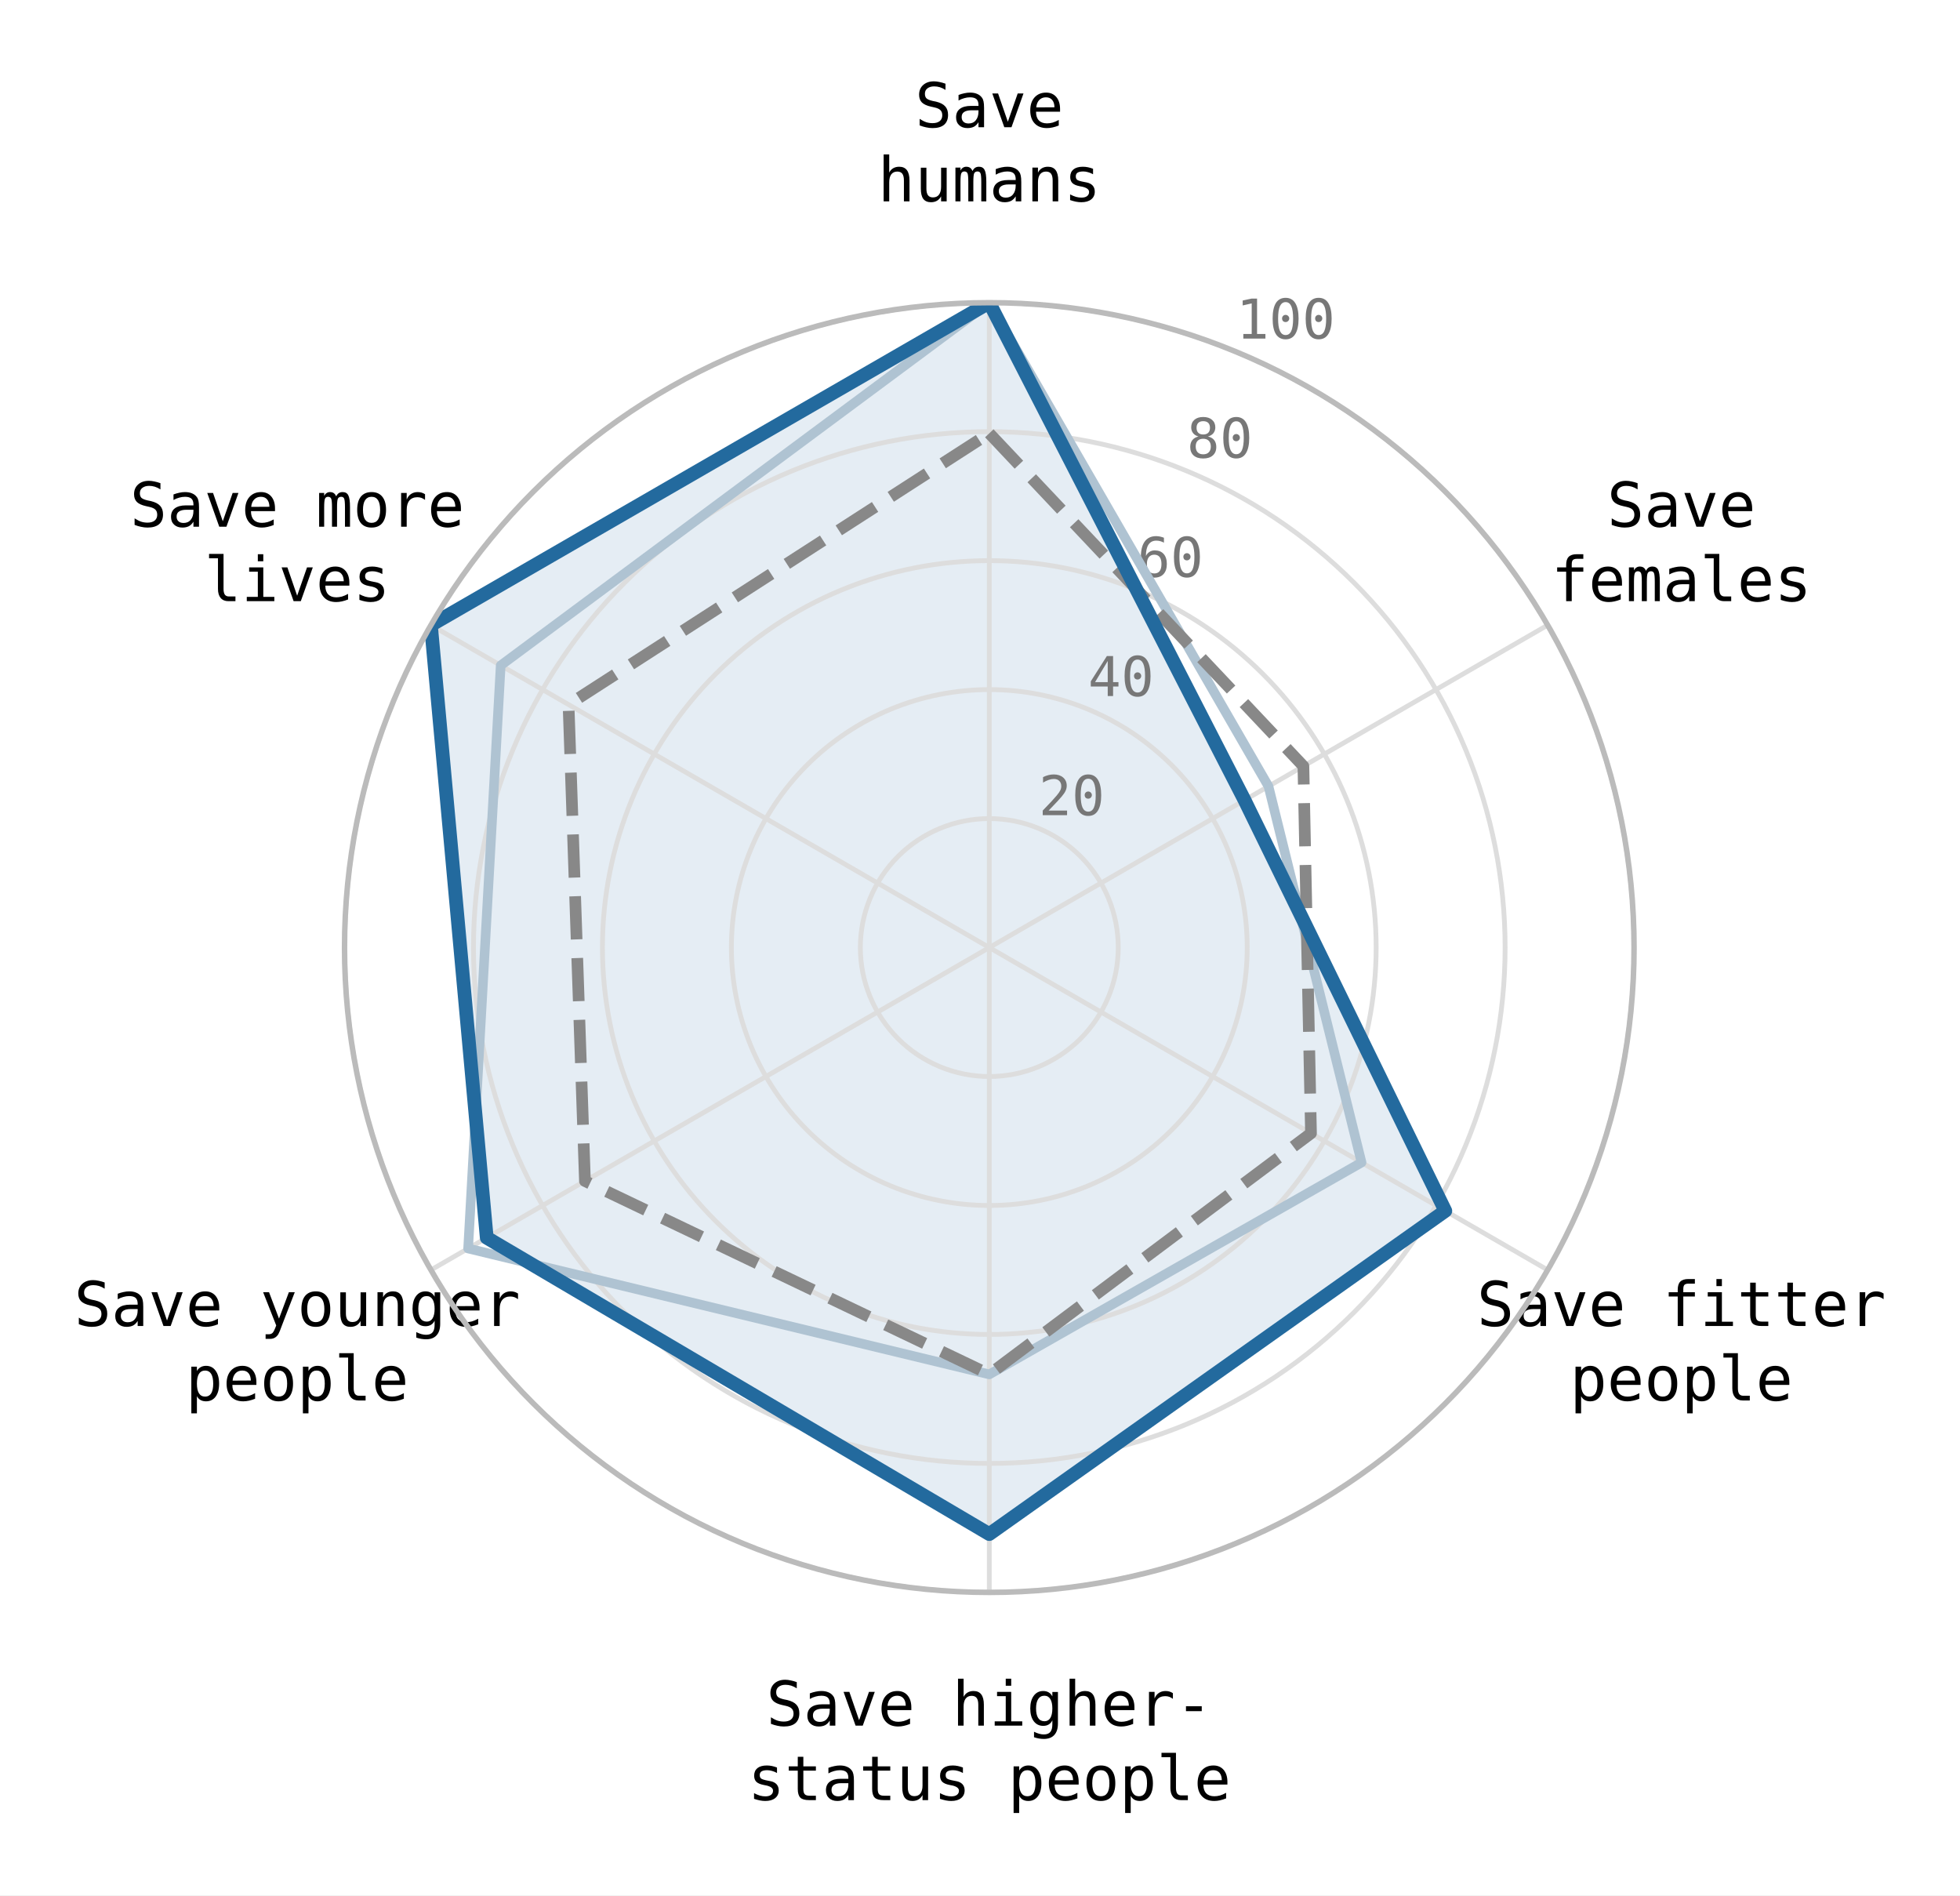
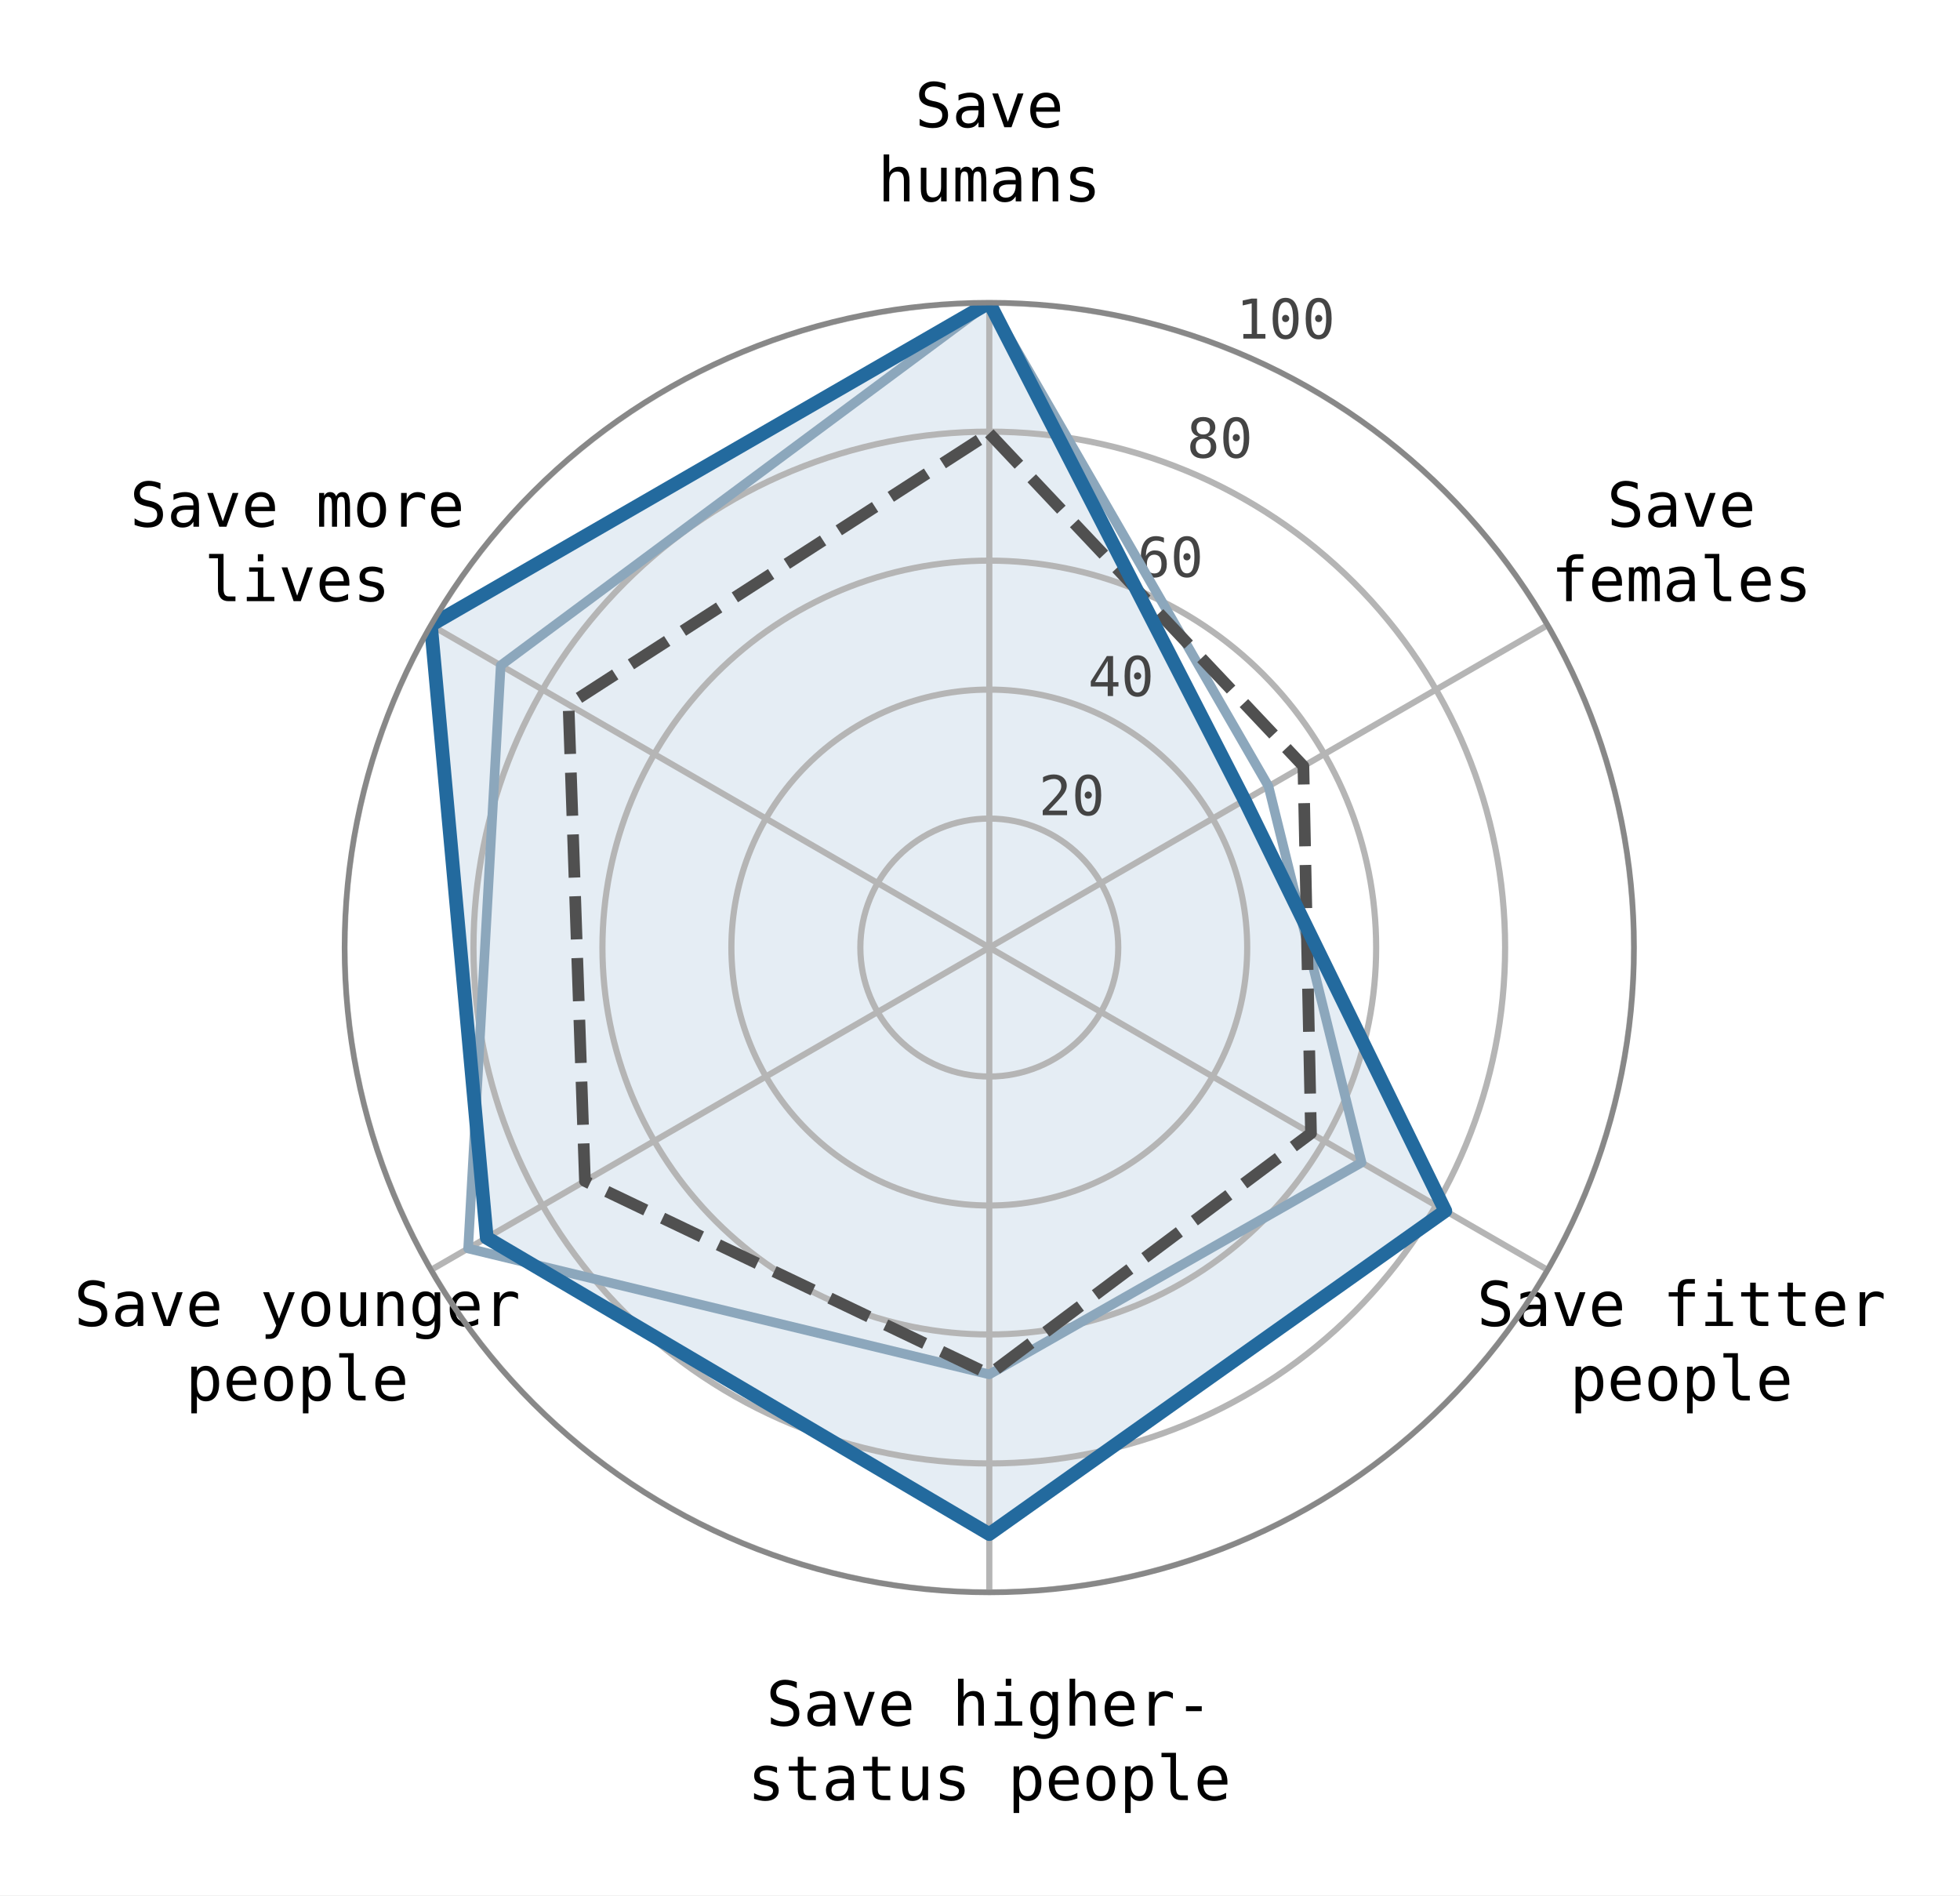
<svg xmlns="http://www.w3.org/2000/svg" width="285.625pt" height="276.148pt" viewBox="0 0 285.625 276.148" version="1.1">
  <defs>
    <style type="text/css">*{stroke-linejoin: round; stroke-linecap: butt}</style>
  </defs>
  <g id="figure_1">
    <g id="patch_1">
      <path d="M 0 276.148  L 285.625 276.148  L 285.625 0  L 0 0  z " style="fill: #ffffff" />
    </g>
    <g id="axes_1">
      <g id="patch_2">
        <path d="M 238.127 138.062  C 238.127 125.723 235.697 113.505 230.975 102.105  C 226.253 90.706 219.332 80.347 210.607 71.622  C 201.882 62.898 191.523 55.976 180.124 51.254  C 168.724 46.533 156.506 44.102 144.167 44.102  C 131.828 44.102 119.61 46.533 108.21 51.254  C 96.811 55.976 86.452 62.898 77.727 71.622  C 69.002 80.347 62.081 90.706 57.359 102.105  C 52.637 113.505 50.207 125.723 50.207 138.062  C 50.207 150.401 52.637 162.62 57.359 174.019  C 62.081 185.419 69.002 195.777 77.727 204.502  C 86.452 213.227 96.811 220.148 108.21 224.87  C 119.61 229.592 131.828 232.022 144.167 232.022  C 156.506 232.022 168.724 229.592 180.124 224.87  C 191.523 220.148 201.882 213.227 210.607 204.502  C 219.332 195.777 226.253 185.419 230.975 174.019  C 235.697 162.62 238.127 150.401 238.127 138.062  M 144.167 138.062  C 144.167 138.062 144.167 138.062 144.167 138.062  C 144.167 138.062 144.167 138.062 144.167 138.062  C 144.167 138.062 144.167 138.062 144.167 138.062  C 144.167 138.062 144.167 138.062 144.167 138.062  C 144.167 138.062 144.167 138.062 144.167 138.062  C 144.167 138.062 144.167 138.062 144.167 138.062  C 144.167 138.062 144.167 138.062 144.167 138.062  C 144.167 138.062 144.167 138.062 144.167 138.062  C 144.167 138.062 144.167 138.062 144.167 138.062  C 144.167 138.062 144.167 138.062 144.167 138.062  C 144.167 138.062 144.167 138.062 144.167 138.062  C 144.167 138.062 144.167 138.062 144.167 138.062  C 144.167 138.062 144.167 138.062 144.167 138.062  C 144.167 138.062 144.167 138.062 144.167 138.062  C 144.167 138.062 144.167 138.062 144.167 138.062  C 144.167 138.062 144.167 138.062 144.167 138.062  z " style="fill: #ffffff" />
      </g>
      <g id="patch_3">
        <path d="M 144.167 44.102  L 181.366 116.586  L 210.621 176.429  L 144.167 223.521  L 70.932 180.344  L 62.795 91.082  z " clip-path="url(#p971cfce6de)" style="fill: #236a9e; opacity: 0.12; stroke: #236a9e; stroke-linejoin: miter" />
      </g>
      <g id="matplotlib.axis_1">
        <g id="xtick_1">
          <g id="line2d_1">
-             <path d="M 144.167 138.062  L 144.167 44.102  " clip-path="url(#p971cfce6de)" style="fill: none; stroke: #dddddd; stroke-width: 0.7; stroke-linecap: square" />
+             <path d="M 144.167 138.062  L 144.167 44.102  " clip-path="url(#p971cfce6de)" style="fill: none; stroke: #b5b5b5; stroke-width: 0.9; stroke-linecap: square" />
          </g>
          <g id="text_1">
            <text style="font-size: 9px; font-family: Menlo, Consolas, monospace" transform="translate(133.3304 18.53877)">Save</text>
            <text style="font-size: 9px; font-family: Menlo, Consolas, monospace" transform="translate(127.9122 29.34123)">humans</text>
          </g>
        </g>
        <g id="xtick_2">
          <g id="line2d_2">
-             <path d="M 144.167 138.062  L 225.539 91.082  " clip-path="url(#p971cfce6de)" style="fill: none; stroke: #dddddd; stroke-width: 0.7; stroke-linecap: square" />
+             <path d="M 144.167 138.062  L 225.539 91.082  " clip-path="url(#p971cfce6de)" style="fill: none; stroke: #b5b5b5; stroke-width: 0.9; stroke-linecap: square" />
          </g>
          <g id="text_2">
            <text style="font-size: 9px; font-family: Menlo, Consolas, monospace" transform="translate(234.1878 76.74486)">Save</text>
            <text style="font-size: 9px; font-family: Menlo, Consolas, monospace" transform="translate(226.0603 87.59514)">females</text>
          </g>
        </g>
        <g id="xtick_3">
          <g id="line2d_3">
-             <path d="M 144.167 138.062  L 225.539 185.042  " clip-path="url(#p971cfce6de)" style="fill: none; stroke: #dddddd; stroke-width: 0.7; stroke-linecap: square" />
+             <path d="M 144.167 138.062  L 225.539 185.042  " clip-path="url(#p971cfce6de)" style="fill: none; stroke: #b5b5b5; stroke-width: 0.9; stroke-linecap: square" />
          </g>
          <g id="text_3">
            <text style="font-size: 9px; font-family: Menlo, Consolas, monospace" transform="translate(215.2238 193.2052)">Save fitter</text>
            <text style="font-size: 9px; font-family: Menlo, Consolas, monospace" transform="translate(228.7695 204.0555)">people</text>
          </g>
        </g>
        <g id="xtick_4">
          <g id="line2d_4">
-             <path d="M 144.167 138.062  L 144.167 232.022  " clip-path="url(#p971cfce6de)" style="fill: none; stroke: #dddddd; stroke-width: 0.7; stroke-linecap: square" />
+             <path d="M 144.167 138.062  L 144.167 232.022  " clip-path="url(#p971cfce6de)" style="fill: none; stroke: #b5b5b5; stroke-width: 0.9; stroke-linecap: square" />
          </g>
          <g id="text_4">
            <text style="font-size: 9px; font-family: Menlo, Consolas, monospace" transform="translate(111.6573 251.4352)">Save higher-</text>
            <text style="font-size: 9px; font-family: Menlo, Consolas, monospace" transform="translate(108.9482 262.2855)">status people</text>
          </g>
        </g>
        <g id="xtick_5">
          <g id="line2d_5">
-             <path d="M 144.167 138.062  L 62.795 185.042  " clip-path="url(#p971cfce6de)" style="fill: none; stroke: #dddddd; stroke-width: 0.7; stroke-linecap: square" />
+             <path d="M 144.167 138.062  L 62.795 185.042  " clip-path="url(#p971cfce6de)" style="fill: none; stroke: #b5b5b5; stroke-width: 0.9; stroke-linecap: square" />
          </g>
          <g id="text_5">
            <text style="font-size: 9px; font-family: Menlo, Consolas, monospace" transform="translate(10.8 193.2049)">Save younger</text>
            <text style="font-size: 9px; font-family: Menlo, Consolas, monospace" transform="translate(27.05484 204.0551)">people</text>
          </g>
        </g>
        <g id="xtick_6">
          <g id="line2d_6">
-             <path d="M 144.167 138.062  L 62.795 91.082  " clip-path="url(#p971cfce6de)" style="fill: none; stroke: #dddddd; stroke-width: 0.7; stroke-linecap: square" />
+             <path d="M 144.167 138.062  L 62.795 91.082  " clip-path="url(#p971cfce6de)" style="fill: none; stroke: #b5b5b5; stroke-width: 0.9; stroke-linecap: square" />
          </g>
          <g id="text_6">
            <text style="font-size: 9px; font-family: Menlo, Consolas, monospace" transform="translate(18.92742 76.74486)">Save more</text>
            <text style="font-size: 9px; font-family: Menlo, Consolas, monospace" transform="translate(29.76398 87.59514)">lives</text>
          </g>
        </g>
      </g>
      <g id="matplotlib.axis_2">
        <g id="ytick_1">
          <g id="line2d_7">
-             <path d="M 144.167 119.27  C 146.635 119.27 149.078 119.756 151.358 120.701  C 153.638 121.645 155.71 123.029 157.455 124.774  C 159.2 126.519 160.584 128.591 161.529 130.871  C 162.473 133.151 162.959 135.594 162.959 138.062  C 162.959 140.53 162.473 142.974 161.529 145.253  C 160.584 147.533 159.2 149.605 157.455 151.35  C 155.71 153.095 153.638 154.479 151.358 155.424  C 149.078 156.368 146.635 156.854 144.167 156.854  C 141.699 156.854 139.256 156.368 136.976 155.424  C 134.696 154.479 132.624 153.095 130.879 151.35  C 129.134 149.605 127.75 147.533 126.805 145.253  C 125.861 142.974 125.375 140.53 125.375 138.062  C 125.375 135.594 125.861 133.151 126.805 130.871  C 127.75 128.591 129.134 126.519 130.879 124.774  C 132.624 123.029 134.696 121.645 136.976 120.701  C 139.256 119.756 141.699 119.27 144.167 119.27  " clip-path="url(#p971cfce6de)" style="fill: none; stroke: #dddddd; stroke-width: 0.7; stroke-linecap: square" />
+             <path d="M 144.167 119.27  C 146.635 119.27 149.078 119.756 151.358 120.701  C 153.638 121.645 155.71 123.029 157.455 124.774  C 159.2 126.519 160.584 128.591 161.529 130.871  C 162.473 133.151 162.959 135.594 162.959 138.062  C 162.959 140.53 162.473 142.974 161.529 145.253  C 160.584 147.533 159.2 149.605 157.455 151.35  C 155.71 153.095 153.638 154.479 151.358 155.424  C 149.078 156.368 146.635 156.854 144.167 156.854  C 141.699 156.854 139.256 156.368 136.976 155.424  C 134.696 154.479 132.624 153.095 130.879 151.35  C 129.134 149.605 127.75 147.533 126.805 145.253  C 125.861 142.974 125.375 140.53 125.375 138.062  C 125.375 135.594 125.861 133.151 126.805 130.871  C 127.75 128.591 129.134 126.519 130.879 124.774  C 132.624 123.029 134.696 121.645 136.976 120.701  C 139.256 119.756 141.699 119.27 144.167 119.27  " clip-path="url(#p971cfce6de)" style="fill: none; stroke: #b5b5b5; stroke-width: 0.9; stroke-linecap: square" />
          </g>
          <g id="text_7">
-             <text style="font-size: 8px; font-family: Menlo, Consolas, monospace; text-anchor: start; fill: #777777" x="151.358" y="118.779" transform="rotate(-0 151.3584 118.7787)">20</text>
+             <text style="font-size: 8px; font-family: Menlo, Consolas, monospace; text-anchor: start; fill: #444444" x="151.358" y="118.779" transform="rotate(-0 151.3584 118.7787)">20</text>
          </g>
        </g>
        <g id="ytick_2">
          <g id="line2d_8">
-             <path d="M 144.167 100.478  C 149.102 100.478 153.99 101.45 158.55 103.339  C 163.11 105.228 167.253 107.996 170.743 111.486  C 174.233 114.976 177.001 119.12 178.89 123.679  C 180.779 128.239 181.751 133.127 181.751 138.062  C 181.751 142.998 180.779 147.885 178.89 152.445  C 177.001 157.005 174.233 161.148 170.743 164.638  C 167.253 168.128 163.11 170.896 158.55 172.785  C 153.99 174.674 149.102 175.646 144.167 175.646  C 139.232 175.646 134.344 174.674 129.784 172.785  C 125.224 170.896 121.081 168.128 117.591 164.638  C 114.101 161.148 111.333 157.005 109.444 152.445  C 107.555 147.885 106.583 142.998 106.583 138.062  C 106.583 133.127 107.555 128.239 109.444 123.679  C 111.333 119.12 114.101 114.976 117.591 111.486  C 121.081 107.996 125.224 105.228 129.784 103.339  C 134.344 101.45 139.232 100.478 144.167 100.478  " clip-path="url(#p971cfce6de)" style="fill: none; stroke: #dddddd; stroke-width: 0.7; stroke-linecap: square" />
+             <path d="M 144.167 100.478  C 149.102 100.478 153.99 101.45 158.55 103.339  C 163.11 105.228 167.253 107.996 170.743 111.486  C 174.233 114.976 177.001 119.12 178.89 123.679  C 180.779 128.239 181.751 133.127 181.751 138.062  C 181.751 142.998 180.779 147.885 178.89 152.445  C 177.001 157.005 174.233 161.148 170.743 164.638  C 167.253 168.128 163.11 170.896 158.55 172.785  C 153.99 174.674 149.102 175.646 144.167 175.646  C 139.232 175.646 134.344 174.674 129.784 172.785  C 125.224 170.896 121.081 168.128 117.591 164.638  C 114.101 161.148 111.333 157.005 109.444 152.445  C 107.555 147.885 106.583 142.998 106.583 138.062  C 106.583 133.127 107.555 128.239 109.444 123.679  C 111.333 119.12 114.101 114.976 117.591 111.486  C 121.081 107.996 125.224 105.228 129.784 103.339  C 134.344 101.45 139.232 100.478 144.167 100.478  " clip-path="url(#p971cfce6de)" style="fill: none; stroke: #b5b5b5; stroke-width: 0.9; stroke-linecap: square" />
          </g>
          <g id="text_8">
-             <text style="font-size: 8px; font-family: Menlo, Consolas, monospace; text-anchor: start; fill: #777777" x="158.55" y="101.417" transform="rotate(-0 158.5498 101.4171)">40</text>
+             <text style="font-size: 8px; font-family: Menlo, Consolas, monospace; text-anchor: start; fill: #444444" x="158.55" y="101.417" transform="rotate(-0 158.5498 101.4171)">40</text>
          </g>
        </g>
        <g id="ytick_3">
          <g id="line2d_9">
-             <path d="M 144.167 81.686  C 151.57 81.686 158.901 83.144 165.741 85.977  C 172.581 88.811 178.796 92.963 184.031 98.198  C 189.266 103.433 193.419 109.648 196.252 116.488  C 199.085 123.328 200.543 130.659 200.543 138.062  C 200.543 145.465 199.085 152.797 196.252 159.636  C 193.419 166.476 189.266 172.691 184.031 177.926  C 178.796 183.161 172.581 187.314 165.741 190.147  C 158.901 192.98 151.57 194.438 144.167 194.438  C 136.764 194.438 129.433 192.98 122.593 190.147  C 115.753 187.314 109.538 183.161 104.303 177.926  C 99.068 172.691 94.915 166.476 92.082 159.636  C 89.249 152.797 87.791 145.465 87.791 138.062  C 87.791 130.659 89.249 123.328 92.082 116.488  C 94.915 109.648 99.068 103.433 104.303 98.198  C 109.538 92.963 115.753 88.811 122.593 85.977  C 129.433 83.144 136.764 81.686 144.167 81.686  " clip-path="url(#p971cfce6de)" style="fill: none; stroke: #dddddd; stroke-width: 0.7; stroke-linecap: square" />
+             <path d="M 144.167 81.686  C 151.57 81.686 158.901 83.144 165.741 85.977  C 172.581 88.811 178.796 92.963 184.031 98.198  C 189.266 103.433 193.419 109.648 196.252 116.488  C 199.085 123.328 200.543 130.659 200.543 138.062  C 200.543 145.465 199.085 152.797 196.252 159.636  C 193.419 166.476 189.266 172.691 184.031 177.926  C 178.796 183.161 172.581 187.314 165.741 190.147  C 158.901 192.98 151.57 194.438 144.167 194.438  C 136.764 194.438 129.433 192.98 122.593 190.147  C 115.753 187.314 109.538 183.161 104.303 177.926  C 99.068 172.691 94.915 166.476 92.082 159.636  C 89.249 152.797 87.791 145.465 87.791 138.062  C 87.791 130.659 89.249 123.328 92.082 116.488  C 94.915 109.648 99.068 103.433 104.303 98.198  C 109.538 92.963 115.753 88.811 122.593 85.977  C 129.433 83.144 136.764 81.686 144.167 81.686  " clip-path="url(#p971cfce6de)" style="fill: none; stroke: #b5b5b5; stroke-width: 0.9; stroke-linecap: square" />
          </g>
          <g id="text_9">
-             <text style="font-size: 8px; font-family: Menlo, Consolas, monospace; text-anchor: start; fill: #777777" x="165.741" y="84.056" transform="rotate(-0 165.7412 84.0556)">60</text>
+             <text style="font-size: 8px; font-family: Menlo, Consolas, monospace; text-anchor: start; fill: #444444" x="165.741" y="84.056" transform="rotate(-0 165.7412 84.0556)">60</text>
          </g>
        </g>
        <g id="ytick_4">
          <g id="line2d_10">
-             <path d="M 144.167 62.894  C 154.038 62.894 163.813 64.838 172.933 68.616  C 182.052 72.393 190.339 77.93 197.319 84.91  C 204.299 91.89 209.836 100.177 213.613 109.297  C 217.391 118.416 219.335 128.191 219.335 138.062  C 219.335 147.933 217.391 157.708 213.613 166.828  C 209.836 175.947 204.299 184.234 197.319 191.214  C 190.339 198.194 182.052 203.731 172.933 207.508  C 163.813 211.286 154.038 213.23 144.167 213.23  C 134.296 213.23 124.521 211.286 115.401 207.508  C 106.282 203.731 97.995 198.194 91.015 191.214  C 84.035 184.234 78.498 175.947 74.721 166.828  C 70.943 157.708 68.999 147.933 68.999 138.062  C 68.999 128.191 70.943 118.416 74.721 109.297  C 78.498 100.177 84.035 91.89 91.015 84.91  C 97.995 77.93 106.282 72.393 115.401 68.616  C 124.521 64.838 134.296 62.894 144.167 62.894  " clip-path="url(#p971cfce6de)" style="fill: none; stroke: #dddddd; stroke-width: 0.7; stroke-linecap: square" />
+             <path d="M 144.167 62.894  C 154.038 62.894 163.813 64.838 172.933 68.616  C 182.052 72.393 190.339 77.93 197.319 84.91  C 204.299 91.89 209.836 100.177 213.613 109.297  C 217.391 118.416 219.335 128.191 219.335 138.062  C 219.335 147.933 217.391 157.708 213.613 166.828  C 209.836 175.947 204.299 184.234 197.319 191.214  C 190.339 198.194 182.052 203.731 172.933 207.508  C 163.813 211.286 154.038 213.23 144.167 213.23  C 134.296 213.23 124.521 211.286 115.401 207.508  C 106.282 203.731 97.995 198.194 91.015 191.214  C 84.035 184.234 78.498 175.947 74.721 166.828  C 70.943 157.708 68.999 147.933 68.999 138.062  C 68.999 128.191 70.943 118.416 74.721 109.297  C 78.498 100.177 84.035 91.89 91.015 84.91  C 97.995 77.93 106.282 72.393 115.401 68.616  C 124.521 64.838 134.296 62.894 144.167 62.894  " clip-path="url(#p971cfce6de)" style="fill: none; stroke: #b5b5b5; stroke-width: 0.9; stroke-linecap: square" />
          </g>
          <g id="text_10">
-             <text style="font-size: 8px; font-family: Menlo, Consolas, monospace; text-anchor: start; fill: #777777" x="172.933" y="66.694" transform="rotate(-0 172.9326 66.69406)">80</text>
+             <text style="font-size: 8px; font-family: Menlo, Consolas, monospace; text-anchor: start; fill: #444444" x="172.933" y="66.694" transform="rotate(-0 172.9326 66.69406)">80</text>
          </g>
        </g>
        <g id="ytick_5">
          <g id="line2d_11">
-             <path d="M 144.167 44.102  C 156.506 44.102 168.724 46.533 180.124 51.254  C 191.523 55.976 201.882 62.898 210.607 71.622  C 219.332 80.347 226.253 90.706 230.975 102.105  C 235.697 113.505 238.127 125.723 238.127 138.062  C 238.127 150.401 235.697 162.62 230.975 174.019  C 226.253 185.419 219.332 195.777 210.607 204.502  C 201.882 213.227 191.523 220.148 180.124 224.87  C 168.724 229.592 156.506 232.022 144.167 232.022  C 131.828 232.022 119.61 229.592 108.21 224.87  C 96.811 220.148 86.452 213.227 77.727 204.502  C 69.002 195.777 62.081 185.419 57.359 174.019  C 52.637 162.62 50.207 150.401 50.207 138.062  C 50.207 125.723 52.637 113.505 57.359 102.105  C 62.081 90.706 69.002 80.347 77.727 71.622  C 86.452 62.898 96.811 55.976 108.21 51.254  C 119.61 46.533 131.828 44.102 144.167 44.102  " clip-path="url(#p971cfce6de)" style="fill: none; stroke: #dddddd; stroke-width: 0.7; stroke-linecap: square" />
+             <path d="M 144.167 44.102  C 156.506 44.102 168.724 46.533 180.124 51.254  C 191.523 55.976 201.882 62.898 210.607 71.622  C 219.332 80.347 226.253 90.706 230.975 102.105  C 235.697 113.505 238.127 125.723 238.127 138.062  C 238.127 150.401 235.697 162.62 230.975 174.019  C 226.253 185.419 219.332 195.777 210.607 204.502  C 201.882 213.227 191.523 220.148 180.124 224.87  C 168.724 229.592 156.506 232.022 144.167 232.022  C 131.828 232.022 119.61 229.592 108.21 224.87  C 96.811 220.148 86.452 213.227 77.727 204.502  C 69.002 195.777 62.081 185.419 57.359 174.019  C 52.637 162.62 50.207 150.401 50.207 138.062  C 50.207 125.723 52.637 113.505 57.359 102.105  C 62.081 90.706 69.002 80.347 77.727 71.622  C 86.452 62.898 96.811 55.976 108.21 51.254  C 119.61 46.533 131.828 44.102 144.167 44.102  " clip-path="url(#p971cfce6de)" style="fill: none; stroke: #b5b5b5; stroke-width: 0.9; stroke-linecap: square" />
          </g>
          <g id="text_11">
-             <text style="font-size: 8px; font-family: Menlo, Consolas, monospace; text-anchor: start; fill: #777777" x="180.124" y="49.333" transform="rotate(-0 180.1239 49.33251)">100</text>
+             <text style="font-size: 8px; font-family: Menlo, Consolas, monospace; text-anchor: start; fill: #444444" x="180.124" y="49.333" transform="rotate(-0 180.1239 49.33251)">100</text>
          </g>
        </g>
      </g>
      <g id="line2d_12">
-         <path d="M 144.167 44.102  L 184.853 114.572  L 198.415 169.382  L 144.167 200.255  L 68.22 181.91  L 72.967 96.955  L 144.167 44.102  " clip-path="url(#p971cfce6de)" style="fill: none; stroke: #afc3d2; stroke-width: 1.4; stroke-linecap: square" />
+         <path d="M 144.167 44.102  L 184.853 114.572  L 198.415 169.382  L 144.167 200.255  L 68.22 181.91  L 72.967 96.955  L 144.167 44.102  " clip-path="url(#p971cfce6de)" style="fill: none; stroke: #8ca7bc; stroke-width: 1.4; stroke-linecap: square" />
      </g>
      <g id="line2d_13">
-         <path d="M 144.167 63.134  L 189.942 111.634  L 191.048 165.129  L 144.167 200.243  L 85.241 172.083  L 82.851 102.661  L 144.167 63.134  " clip-path="url(#p971cfce6de)" style="fill: none; stroke-dasharray: 6.29,2.72; stroke-dashoffset: 0; stroke: #888888; stroke-width: 1.7" />
+         <path d="M 144.167 63.134  L 189.942 111.634  L 191.048 165.129  L 144.167 200.243  L 85.241 172.083  L 82.851 102.661  L 144.167 63.134  " clip-path="url(#p971cfce6de)" style="fill: none; stroke-dasharray: 6.29,2.72; stroke-dashoffset: 0; stroke: #505050; stroke-width: 1.7" />
      </g>
      <g id="line2d_14">
        <path d="M 144.167 44.102  L 181.366 116.586  L 210.621 176.429  L 144.167 223.521  L 70.932 180.344  L 62.795 91.082  L 144.167 44.102  " clip-path="url(#p971cfce6de)" style="fill: none; stroke: #236a9e; stroke-width: 2; stroke-linecap: square" />
      </g>
      <g id="patch_4">
-         <path d="M 144.167 44.102  C 131.828 44.102 119.61 46.533 108.21 51.254  C 96.811 55.976 86.452 62.898 77.727 71.622  C 69.002 80.347 62.081 90.706 57.359 102.105  C 52.637 113.505 50.207 125.723 50.207 138.062  C 50.207 150.401 52.637 162.62 57.359 174.019  C 62.081 185.419 69.002 195.777 77.727 204.502  C 86.452 213.227 96.811 220.148 108.21 224.87  C 119.61 229.592 131.828 232.022 144.167 232.022  C 156.506 232.022 168.724 229.592 180.124 224.87  C 191.523 220.148 201.882 213.227 210.607 204.502  C 219.332 195.777 226.253 185.419 230.975 174.019  C 235.697 162.62 238.127 150.401 238.127 138.062  C 238.127 125.723 235.697 113.505 230.975 102.105  C 226.253 90.706 219.332 80.347 210.607 71.622  C 201.882 62.898 191.523 55.976 180.124 51.254  C 168.724 46.533 156.506 44.102 144.167 44.102  " style="fill: none; stroke: #bbbbbb; stroke-width: 0.8; stroke-linejoin: miter; stroke-linecap: square" />
+         <path d="M 144.167 44.102  C 131.828 44.102 119.61 46.533 108.21 51.254  C 96.811 55.976 86.452 62.898 77.727 71.622  C 69.002 80.347 62.081 90.706 57.359 102.105  C 52.637 113.505 50.207 125.723 50.207 138.062  C 50.207 150.401 52.637 162.62 57.359 174.019  C 62.081 185.419 69.002 195.777 77.727 204.502  C 86.452 213.227 96.811 220.148 108.21 224.87  C 119.61 229.592 131.828 232.022 144.167 232.022  C 156.506 232.022 168.724 229.592 180.124 224.87  C 191.523 220.148 201.882 213.227 210.607 204.502  C 219.332 195.777 226.253 185.419 230.975 174.019  C 235.697 162.62 238.127 150.401 238.127 138.062  C 238.127 125.723 235.697 113.505 230.975 102.105  C 226.253 90.706 219.332 80.347 210.607 71.622  C 201.882 62.898 191.523 55.976 180.124 51.254  C 168.724 46.533 156.506 44.102 144.167 44.102  " style="fill: none; stroke: #888888; stroke-width: 0.8; stroke-linejoin: miter; stroke-linecap: square" />
      </g>
    </g>
  </g>
  <defs>
    <clipPath id="p971cfce6de">
      <path d="M 238.127 138.062  C 238.127 125.723 235.697 113.505 230.975 102.105  C 226.253 90.706 219.332 80.347 210.607 71.622  C 201.882 62.898 191.523 55.976 180.124 51.254  C 168.724 46.533 156.506 44.102 144.167 44.102  C 131.828 44.102 119.61 46.533 108.21 51.254  C 96.811 55.976 86.452 62.898 77.727 71.622  C 69.002 80.347 62.081 90.706 57.359 102.105  C 52.637 113.505 50.207 125.723 50.207 138.062  C 50.207 150.401 52.637 162.62 57.359 174.019  C 62.081 185.419 69.002 195.777 77.727 204.502  C 86.452 213.227 96.811 220.148 108.21 224.87  C 119.61 229.592 131.828 232.022 144.167 232.022  C 156.506 232.022 168.724 229.592 180.124 224.87  C 191.523 220.148 201.882 213.227 210.607 204.502  C 219.332 195.777 226.253 185.419 230.975 174.019  C 235.697 162.62 238.127 150.401 238.127 138.062  M 144.167 138.062  C 144.167 138.062 144.167 138.062 144.167 138.062  C 144.167 138.062 144.167 138.062 144.167 138.062  C 144.167 138.062 144.167 138.062 144.167 138.062  C 144.167 138.062 144.167 138.062 144.167 138.062  C 144.167 138.062 144.167 138.062 144.167 138.062  C 144.167 138.062 144.167 138.062 144.167 138.062  C 144.167 138.062 144.167 138.062 144.167 138.062  C 144.167 138.062 144.167 138.062 144.167 138.062  C 144.167 138.062 144.167 138.062 144.167 138.062  C 144.167 138.062 144.167 138.062 144.167 138.062  C 144.167 138.062 144.167 138.062 144.167 138.062  C 144.167 138.062 144.167 138.062 144.167 138.062  C 144.167 138.062 144.167 138.062 144.167 138.062  C 144.167 138.062 144.167 138.062 144.167 138.062  C 144.167 138.062 144.167 138.062 144.167 138.062  C 144.167 138.062 144.167 138.062 144.167 138.062  z " />
    </clipPath>
  </defs>
</svg>
